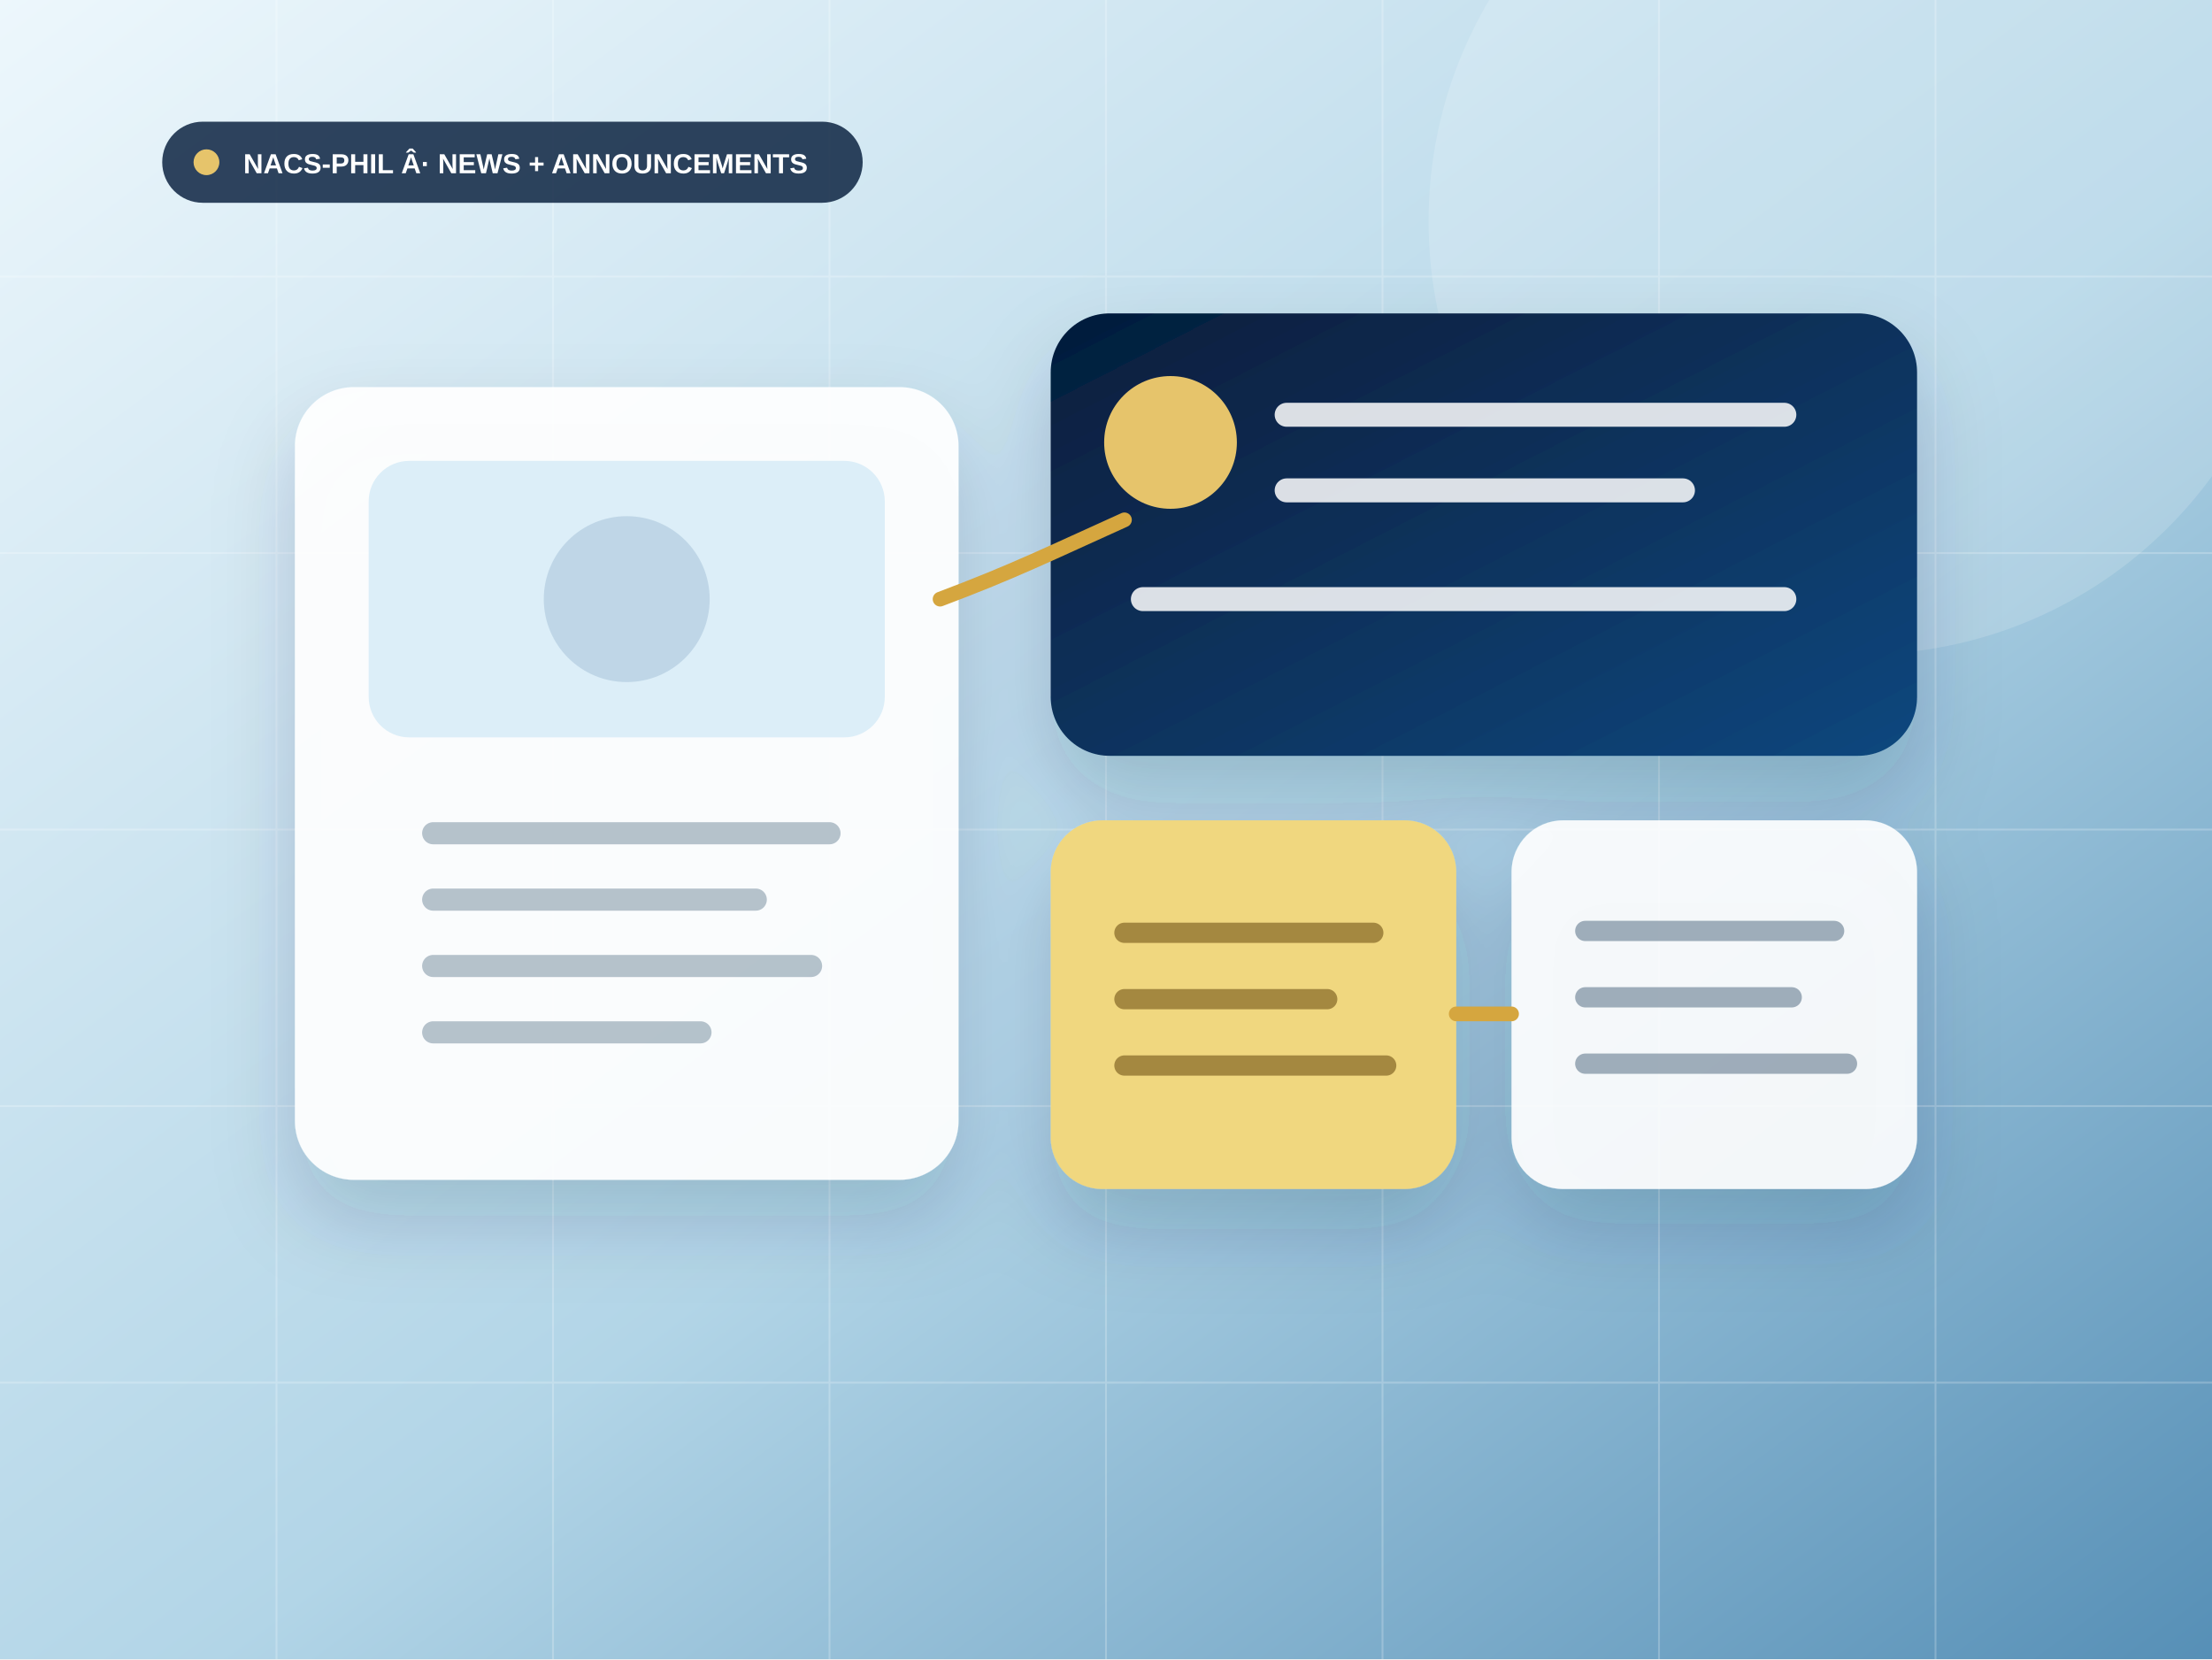
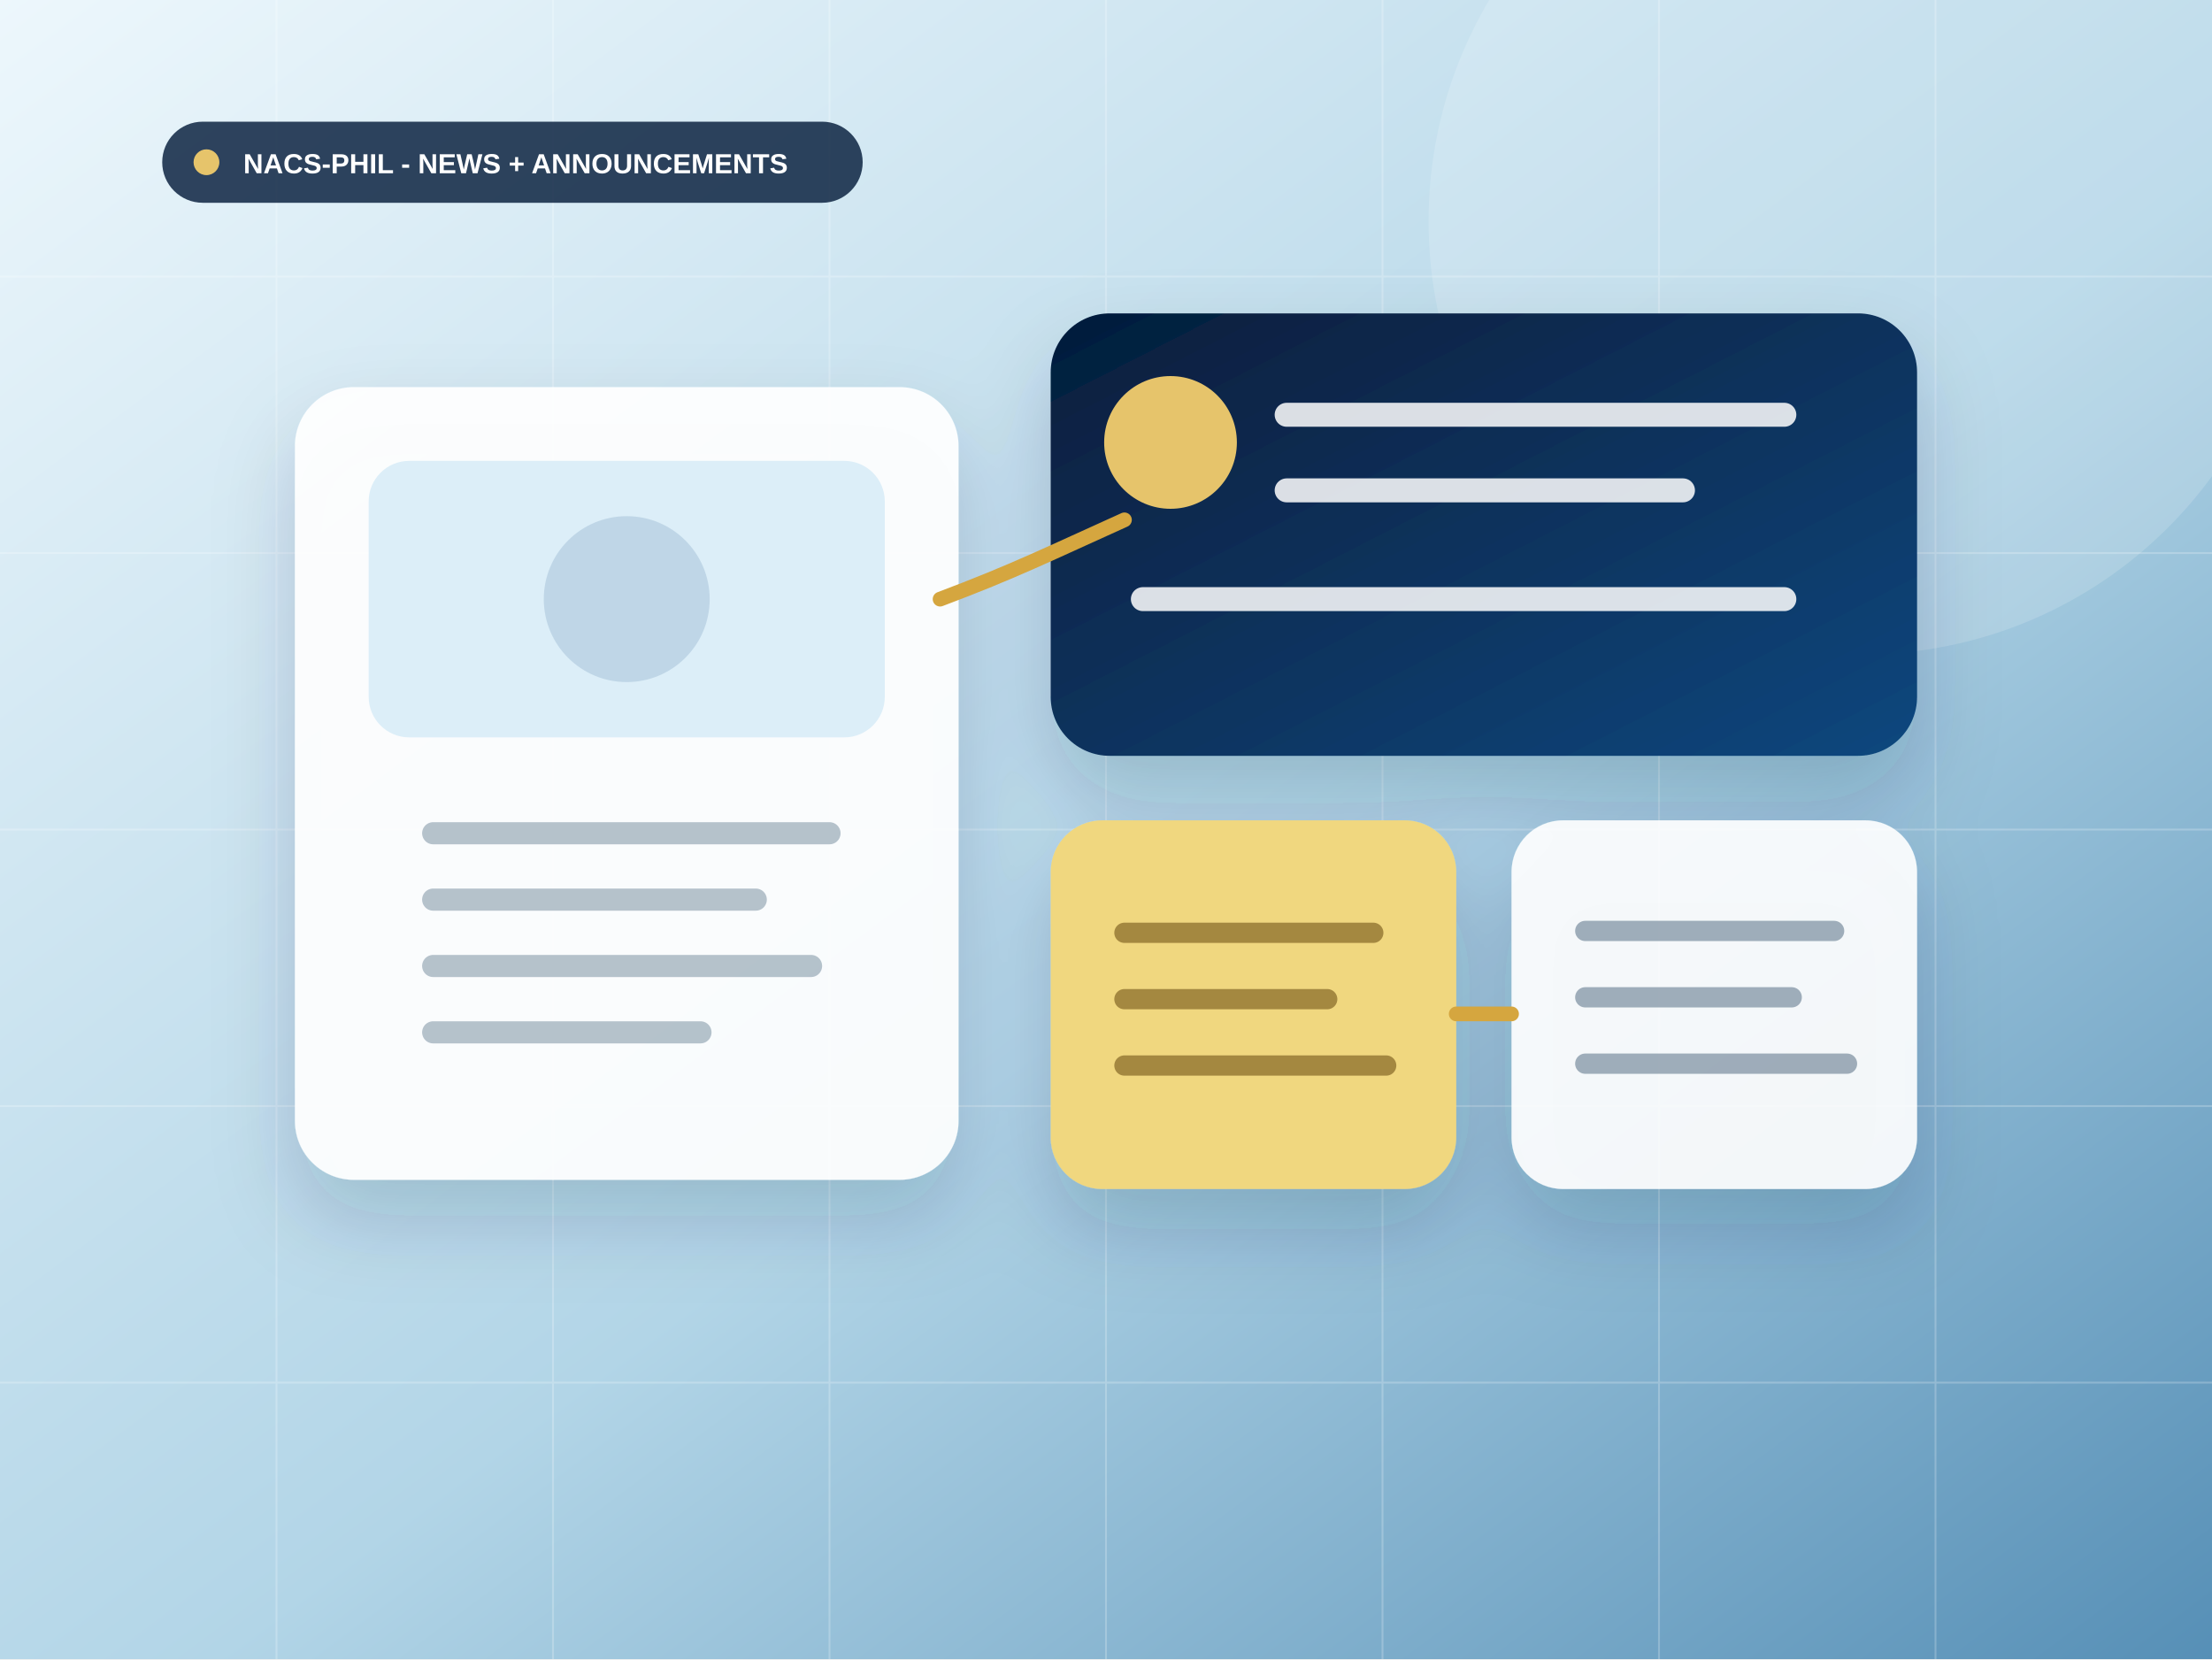
<svg xmlns="http://www.w3.org/2000/svg" width="1200" height="900" viewBox="0 0 1200 900" role="img" aria-labelledby="title desc">
  <defs>
    <linearGradient id="bg" x1="0" y1="0" x2="1" y2="1">
      <stop offset="0" stop-color="#edf7fc" />
      <stop offset=".55" stop-color="#b2d5e7" />
      <stop offset="1" stop-color="#568fb6" />
    </linearGradient>
    <linearGradient id="navy" x1="0" y1="0" x2="1" y2="1">
      <stop offset="0" stop-color="#061d3b" />
      <stop offset="1" stop-color="#0b477e" />
    </linearGradient>
    <filter id="shadow" x="-30%" y="-30%" width="160%" height="180%">
      <feDropShadow dx="0" dy="22" stdDeviation="22" flood-color="#052748" flood-opacity=".18" />
    </filter>
  </defs>
  <rect width="1200" height="900" fill="url(#bg)" />
  <circle cx="1010" cy="120" r="235" fill="#fff" opacity=".16" />
  <g opacity=".23" stroke="#fff">
    <path d="M0 150H1200M0 300H1200M0 450H1200M0 600H1200M0 750H1200" />
    <path d="M150 0V900M300 0V900M450 0V900M600 0V900M750 0V900M900 0V900M1050 0V900" />
  </g>
  <g filter="url(#shadow)">
    <rect x="160" y="210" width="360" height="430" rx="32" fill="#fff" fill-opacity=".92" />
    <rect x="570" y="170" width="470" height="240" rx="32" fill="url(#navy)" />
    <rect x="570" y="445" width="220" height="200" rx="28" fill="#f0d77f" />
    <rect x="820" y="445" width="220" height="200" rx="28" fill="#fff" fill-opacity=".9" />
  </g>
  <rect x="200" y="250" width="280" height="150" rx="22" fill="#dceef8" />
  <circle cx="340" cy="325" r="45" fill="#0b477e" fill-opacity=".14" />
  <path d="M235 452h215M235 488h175M235 524h205M235 560h145" stroke="#7b91a3" stroke-width="12" stroke-linecap="round" opacity=".55" />
  <circle cx="635" cy="240" r="36" fill="#e6c46b" />
  <path d="M698 225h270M698 266h215M620 325h348" stroke="#fff" stroke-width="13" stroke-linecap="round" opacity=".85" />
  <path d="M610 506h135M610 542h110M610 578h142" stroke="#725316" stroke-width="11" stroke-linecap="round" opacity=".6" />
  <path d="M860 505h135M860 541h112M860 577h142" stroke="#577085" stroke-width="11" stroke-linecap="round" opacity=".55" />
  <path d="M510 325C550 310 570 300 610 282M790 550h30" stroke="#d5a63f" stroke-width="8" stroke-linecap="round" />
  <g transform="translate(88 66)">
    <rect width="380" height="44" rx="22" fill="#061d3b" fill-opacity=".82" />
    <circle cx="24" cy="22" r="7" fill="#e6c46b" />
-     <text x="44" y="28" fill="#fff" font-family="Arial,sans-serif" font-size="15" font-weight="700">NACS-PHIL Â· NEWS + ANNOUNCEMENTS</text>
+     <text x="44" y="28" fill="#fff" font-family="Arial,sans-serif" font-size="15" font-weight="700">NACS-PHIL - NEWS + ANNOUNCEMENTS</text>
  </g>
</svg>
